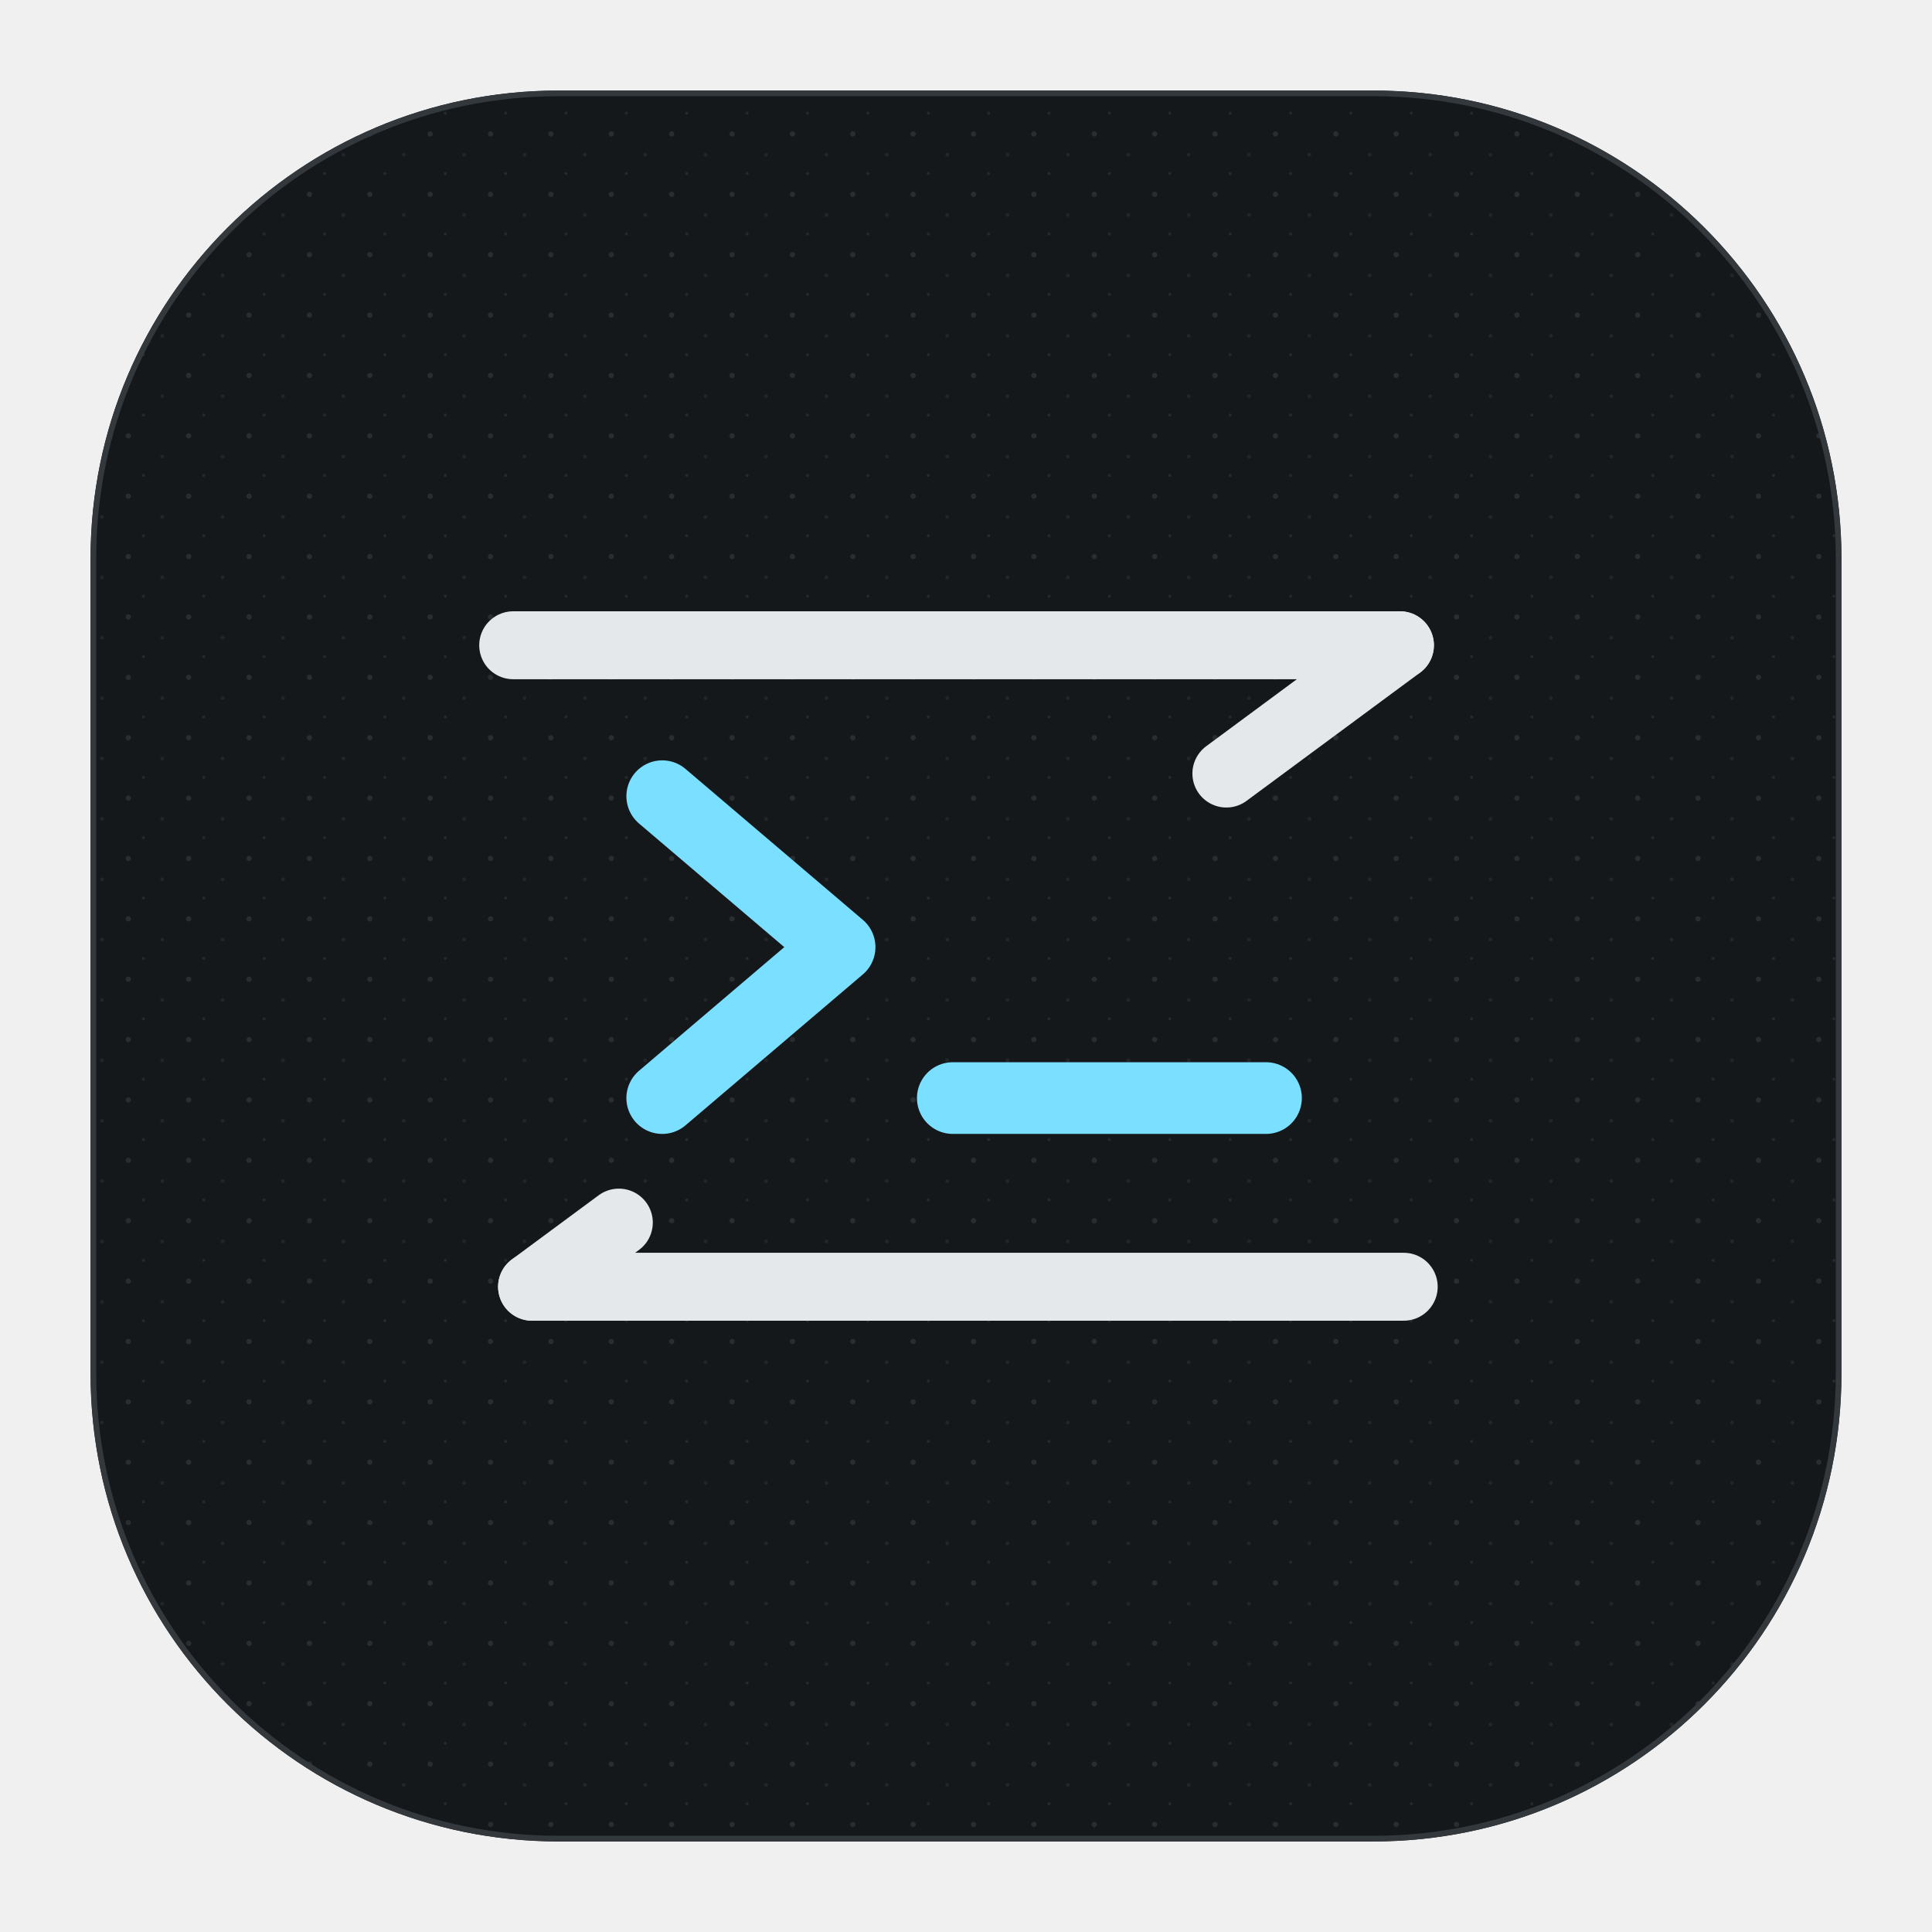
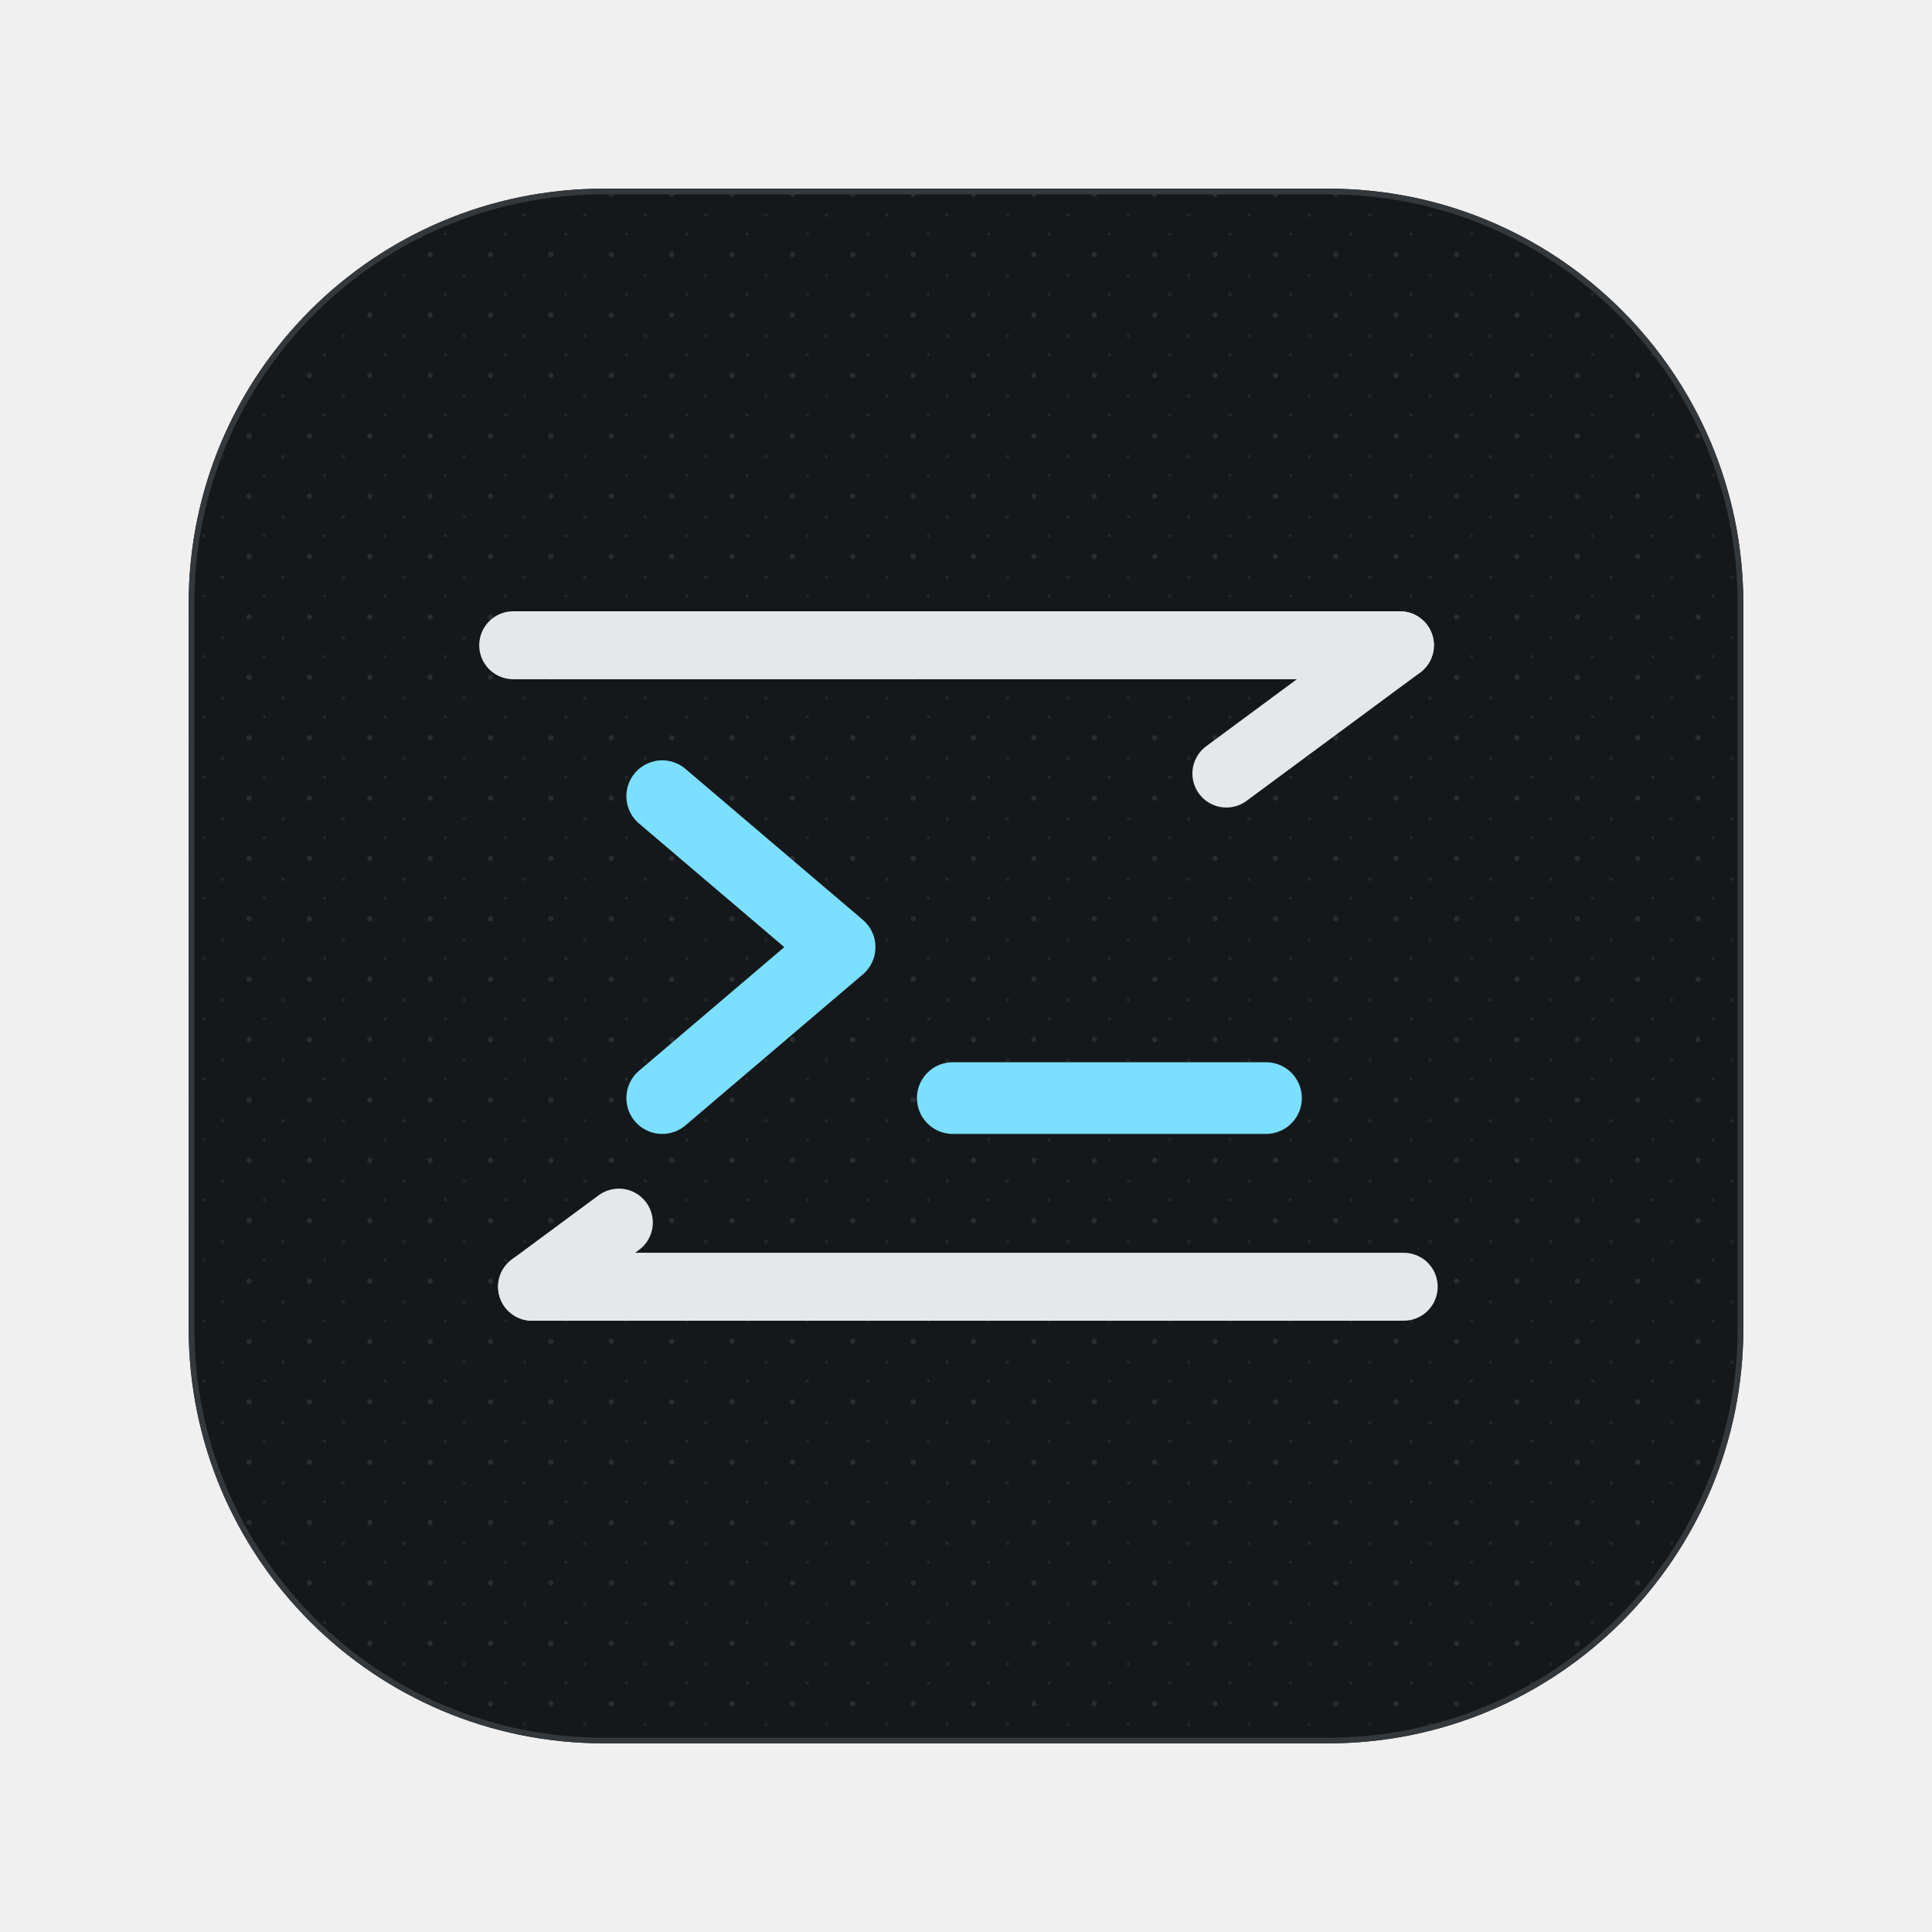
<svg xmlns="http://www.w3.org/2000/svg" width="1024" height="1024" viewBox="0 0 1024 1024" fill="none">
  <defs>
    <pattern id="grain" width="32" height="32" patternUnits="userSpaceOnUse">
      <circle cx="4" cy="7" r="1.4" fill="#FFFFFF" fill-opacity="0.22" />
      <circle cx="22" cy="18" r="1" fill="#FFFFFF" fill-opacity="0.14" />
      <circle cx="12" cy="28" r="0.8" fill="#FFFFFF" fill-opacity="0.18" />
    </pattern>
  </defs>
-   <rect x="48" y="48" width="928" height="928" rx="248" fill="#15181B" />
-   <rect x="48" y="48" width="928" height="928" rx="248" fill="url(#grain)" opacity="0.42" />
-   <rect x="49.5" y="49.5" width="925" height="925" rx="246.5" stroke="#33383D" stroke-width="3" />
+   <rect x="100" y="100" width="824" height="824" rx="220" fill="#15181B" />
+   <rect x="100" y="100" width="824" height="824" rx="220" fill="url(#grain)" opacity="0.42" />
+   <rect x="101.5" y="101.5" width="821" height="821" rx="218.5" stroke="#33383D" stroke-width="3" />
  <path d="M272 342H742" stroke="#E4E8EB" stroke-width="36" stroke-linecap="round" />
  <path d="M742 342L650 410" stroke="#E4E8EB" stroke-width="36" stroke-linecap="round" />
  <path d="M328 648L282 682" stroke="#E4E8EB" stroke-width="36" stroke-linecap="round" />
  <path d="M282 682H744" stroke="#E4E8EB" stroke-width="36" stroke-linecap="round" />
  <path d="M351 422L445 502L351 582" stroke="#7BDFFF" stroke-width="38" stroke-linecap="round" stroke-linejoin="round" />
  <path d="M505 582H671" stroke="#7BDFFF" stroke-width="38" stroke-linecap="round" />
</svg>
